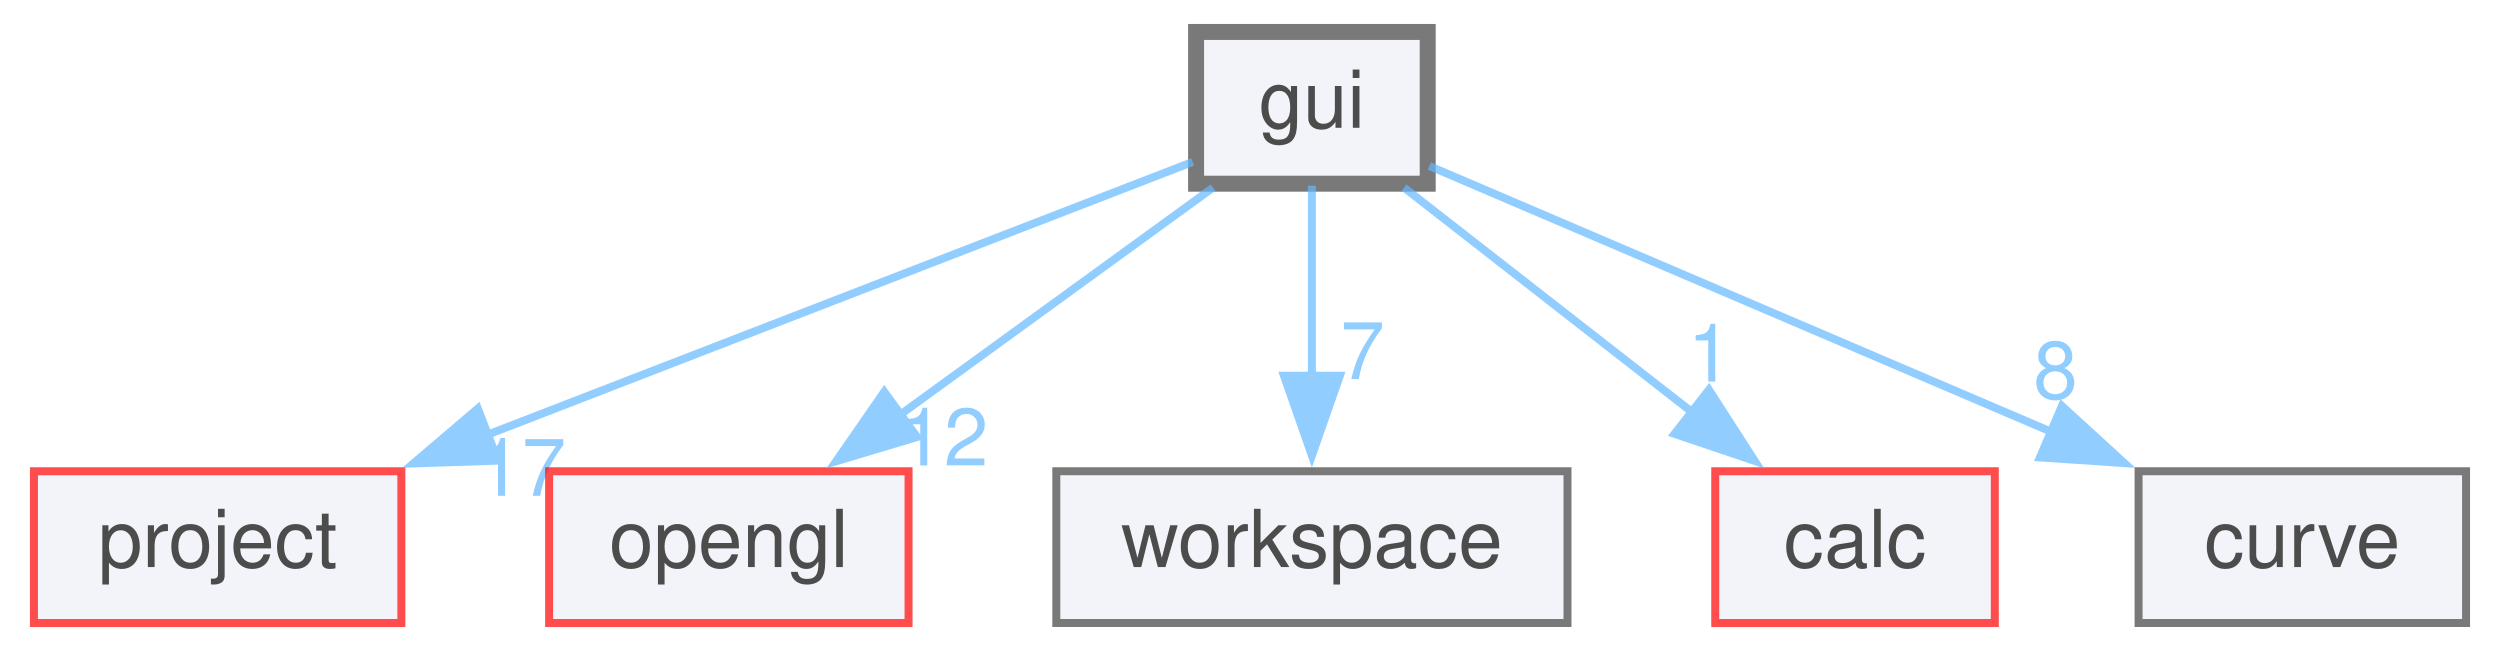
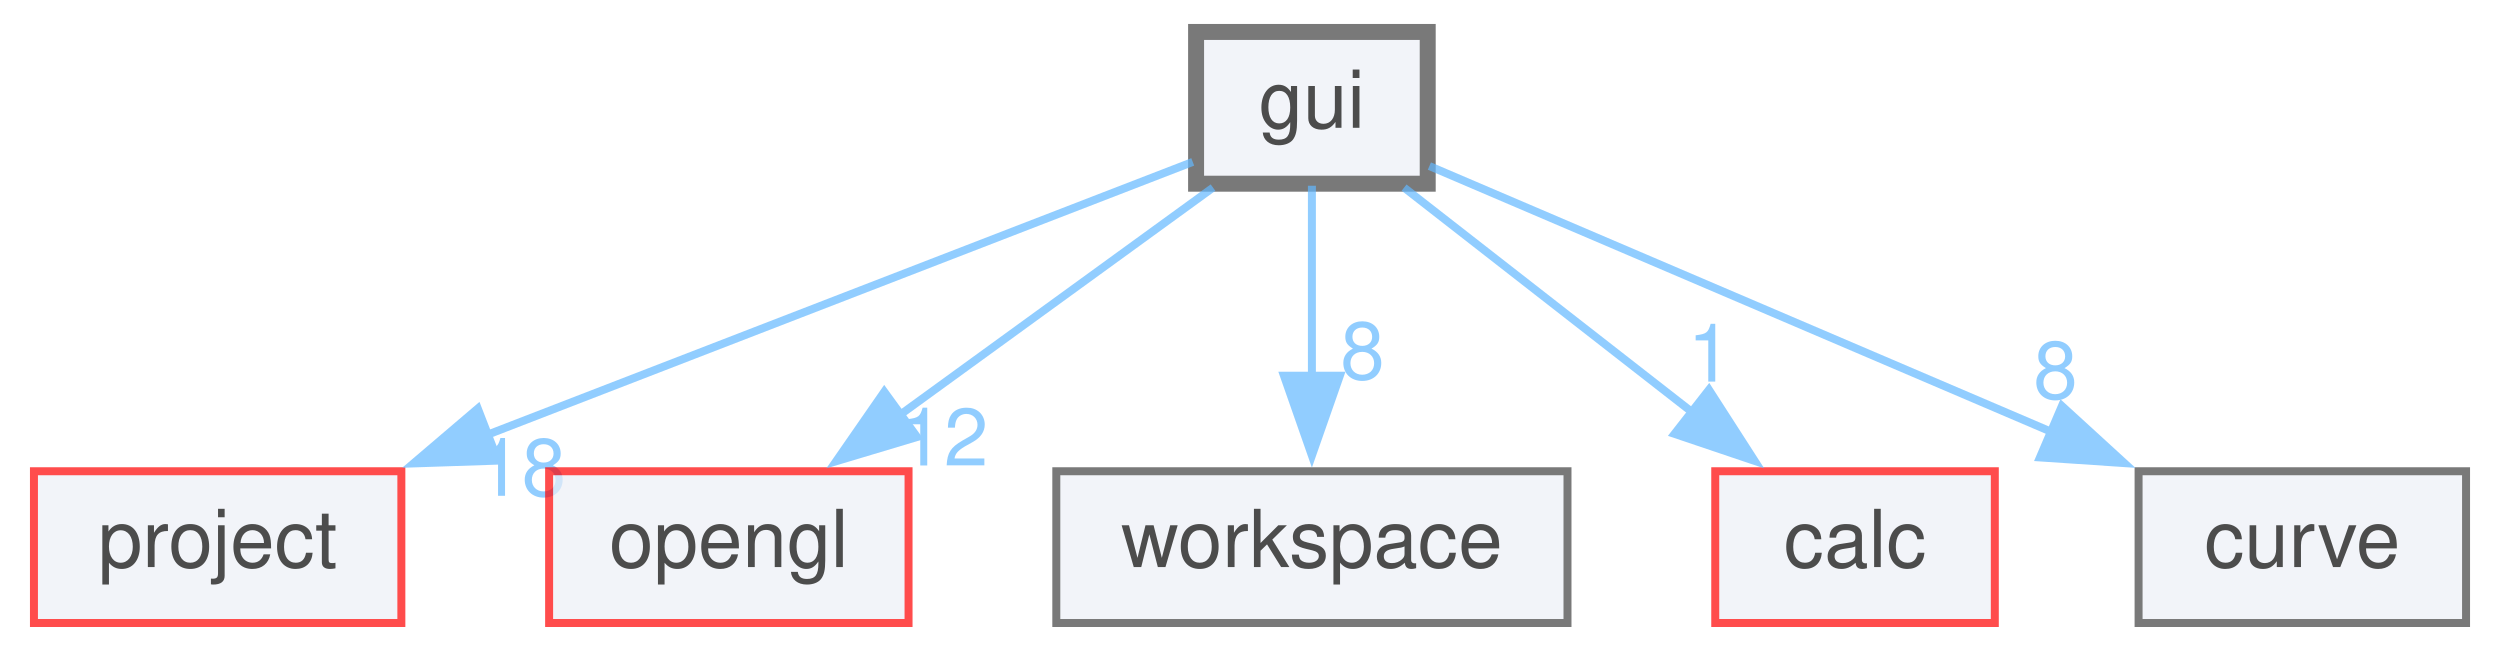
<svg xmlns="http://www.w3.org/2000/svg" xmlns:xlink="http://www.w3.org/1999/xlink" width="313pt" height="82pt" viewBox="0.00 0.00 312.50 82.00">
  <svg id="main" version="1.1" xml:space="preserve">
    <style type="text/css">
.node, .edge {opacity: 0.7;}
.node.selected, .edge.selected {opacity: 1;}
.edge:hover path { stroke: red; }
.edge:hover polygon { stroke: red; fill: red; }
</style>
    <svg id="graph" class="graph">
      <g id="graph0" class="graph" transform="scale(1 1) rotate(0) translate(4 78)">
        <g id="node1" class="node">
          <g id="a_node1">
            <a xlink:href="dir_11bc0974ce736ce9a6fadebbeb7a8314.html" target="_top" xlink:title="gui">
              <polygon fill="#edf0f7" stroke="#404040" stroke-width="2" points="174.5,-74 145.5,-74 145.5,-55 174.5,-55 174.5,-74" />
              <text text-anchor="middle" x="160" y="-62" font-family="Helvetica,sans-Serif" font-size="10.00">gui</text>
            </a>
          </g>
        </g>
        <g id="node2" class="node">
          <g id="a_node2">
            <a xlink:href="dir_167790342fb55959539d550b874be046.html" target="_top" xlink:title="project">
              <polygon fill="#edf0f7" stroke="red" points="46,-19 0,-19 0,0 46,0 46,-19" />
              <text text-anchor="middle" x="23" y="-7" font-family="Helvetica,sans-Serif" font-size="10.00">project</text>
            </a>
          </g>
        </g>
        <g id="edge1" class="edge">
          <g id="a_edge1">
            <a xlink:href="dir_000009_000012.html" target="_top">
              <path fill="none" stroke="#63b8ff" d="M145.08,-57.73C124.02,-49.58 84.99,-34.48 56.72,-23.55" />
              <polygon fill="#63b8ff" stroke="#63b8ff" points="58.1,-20.33 47.51,-19.98 55.57,-26.85 58.1,-20.33" />
            </a>
          </g>
          <g id="a_edge1-headlabel">
-             <a xlink:href="dir_000009_000012.html" target="_top" xlink:title="17">
-               <text text-anchor="middle" x="61.07" y="-15.93" font-family="Helvetica,sans-Serif" font-size="10.00" fill="#63b8ff">17</text>
+             <a xlink:href="dir_000009_000012.html" target="_top" xlink:title="18">
+               <text text-anchor="middle" x="61.07" y="-15.93" font-family="Helvetica,sans-Serif" font-size="10.00" fill="#63b8ff">18</text>
            </a>
          </g>
        </g>
        <g id="node3" class="node">
          <g id="a_node3">
            <a xlink:href="dir_35aa532d637074063c646a4cf80a0972.html" target="_top" xlink:title="opengl">
              <polygon fill="#edf0f7" stroke="red" points="109.5,-19 64.5,-19 64.5,0 109.5,0 109.5,-19" />
              <text text-anchor="middle" x="87" y="-7" font-family="Helvetica,sans-Serif" font-size="10.00">opengl</text>
            </a>
          </g>
        </g>
        <g id="edge2" class="edge">
          <g id="a_edge2">
            <a xlink:href="dir_000009_000011.html" target="_top">
              <path fill="none" stroke="#63b8ff" d="M147.62,-54.51C136.85,-46.7 121.03,-35.21 108.25,-25.93" />
              <polygon fill="#63b8ff" stroke="#63b8ff" points="110.57,-23.29 100.43,-20.25 106.46,-28.95 110.57,-23.29" />
            </a>
          </g>
          <g id="a_edge2-headlabel">
            <a xlink:href="dir_000009_000011.html" target="_top" xlink:title="12">
              <text text-anchor="middle" x="113.93" y="-19.72" font-family="Helvetica,sans-Serif" font-size="10.00" fill="#63b8ff">12</text>
            </a>
          </g>
        </g>
        <g id="node4" class="node">
          <g id="a_node4">
            <a xlink:href="dir_a5be7bbed3ff2f129951759fe96bf5d5.html" target="_top" xlink:title="workspace">
              <polygon fill="#edf0f7" stroke="#404040" points="192,-19 128,-19 128,0 192,0 192,-19" />
              <text text-anchor="middle" x="160" y="-7" font-family="Helvetica,sans-Serif" font-size="10.00">workspace</text>
            </a>
          </g>
        </g>
        <g id="edge3" class="edge">
          <g id="a_edge3">
            <a xlink:href="dir_000009_000015.html" target="_top">
              <path fill="none" stroke="#63b8ff" d="M160,-54.75C160,-48.27 160,-39.16 160,-30.9" />
              <polygon fill="#63b8ff" stroke="#63b8ff" points="163.5,-30.96 160,-20.96 156.5,-30.96 163.5,-30.96" />
            </a>
          </g>
          <g id="a_edge3-headlabel">
-             <a xlink:href="dir_000009_000015.html" target="_top" xlink:title="7">
-               <text text-anchor="middle" x="166.34" y="-30.54" font-family="Helvetica,sans-Serif" font-size="10.00" fill="#63b8ff">7</text>
+             <a xlink:href="dir_000009_000015.html" target="_top" xlink:title="8">
+               <text text-anchor="middle" x="166.34" y="-30.54" font-family="Helvetica,sans-Serif" font-size="10.00" fill="#63b8ff">8</text>
            </a>
          </g>
        </g>
        <g id="node5" class="node">
          <g id="a_node5">
            <a xlink:href="dir_b23ce9843a0cf83641620a63d26b700d.html" target="_top" xlink:title="calc">
              <polygon fill="#edf0f7" stroke="red" points="245.5,-19 210.5,-19 210.5,0 245.5,0 245.5,-19" />
              <text text-anchor="middle" x="228" y="-7" font-family="Helvetica,sans-Serif" font-size="10.00">calc</text>
            </a>
          </g>
        </g>
        <g id="edge4" class="edge">
          <g id="a_edge4">
            <a xlink:href="dir_000009_000000.html" target="_top">
              <path fill="none" stroke="#63b8ff" d="M171.54,-54.51C181.46,-46.77 196.01,-35.43 207.86,-26.2" />
              <polygon fill="#63b8ff" stroke="#63b8ff" points="209.71,-29.2 215.44,-20.29 205.4,-23.68 209.71,-29.2" />
            </a>
          </g>
          <g id="a_edge4-headlabel">
            <a xlink:href="dir_000009_000000.html" target="_top" xlink:title="1">
              <text text-anchor="middle" x="209.81" y="-30.22" font-family="Helvetica,sans-Serif" font-size="10.00" fill="#63b8ff">1</text>
            </a>
          </g>
        </g>
        <g id="node6" class="node">
          <g id="a_node6">
            <a xlink:href="dir_f503eccc909c3cc44ffd239385415fa7.html" target="_top" xlink:title="curve">
              <polygon fill="#edf0f7" stroke="#404040" points="304.5,-19 263.5,-19 263.5,0 304.5,0 304.5,-19" />
              <text text-anchor="middle" x="284" y="-7" font-family="Helvetica,sans-Serif" font-size="10.00">curve</text>
            </a>
          </g>
        </g>
        <g id="edge5" class="edge">
          <g id="a_edge5">
            <a xlink:href="dir_000009_000003.html" target="_top">
              <path fill="none" stroke="#63b8ff" d="M174.71,-57.21C193.82,-49.04 227.7,-34.57 252.68,-23.89" />
              <polygon fill="#63b8ff" stroke="#63b8ff" points="253.9,-27.17 261.72,-20.02 251.15,-20.73 253.9,-27.17" />
            </a>
          </g>
          <g id="a_edge5-headlabel">
            <a xlink:href="dir_000009_000003.html" target="_top" xlink:title="8">
              <text text-anchor="middle" x="253.1" y="-28.1" font-family="Helvetica,sans-Serif" font-size="10.00" fill="#63b8ff">8</text>
            </a>
          </g>
        </g>
      </g>
    </svg>
  </svg>
  <style type="text/css">

[data-mouse-over-selected='false'] { opacity: 0.7; }
[data-mouse-over-selected='true']  { opacity: 1.0; }

</style>
</svg>
